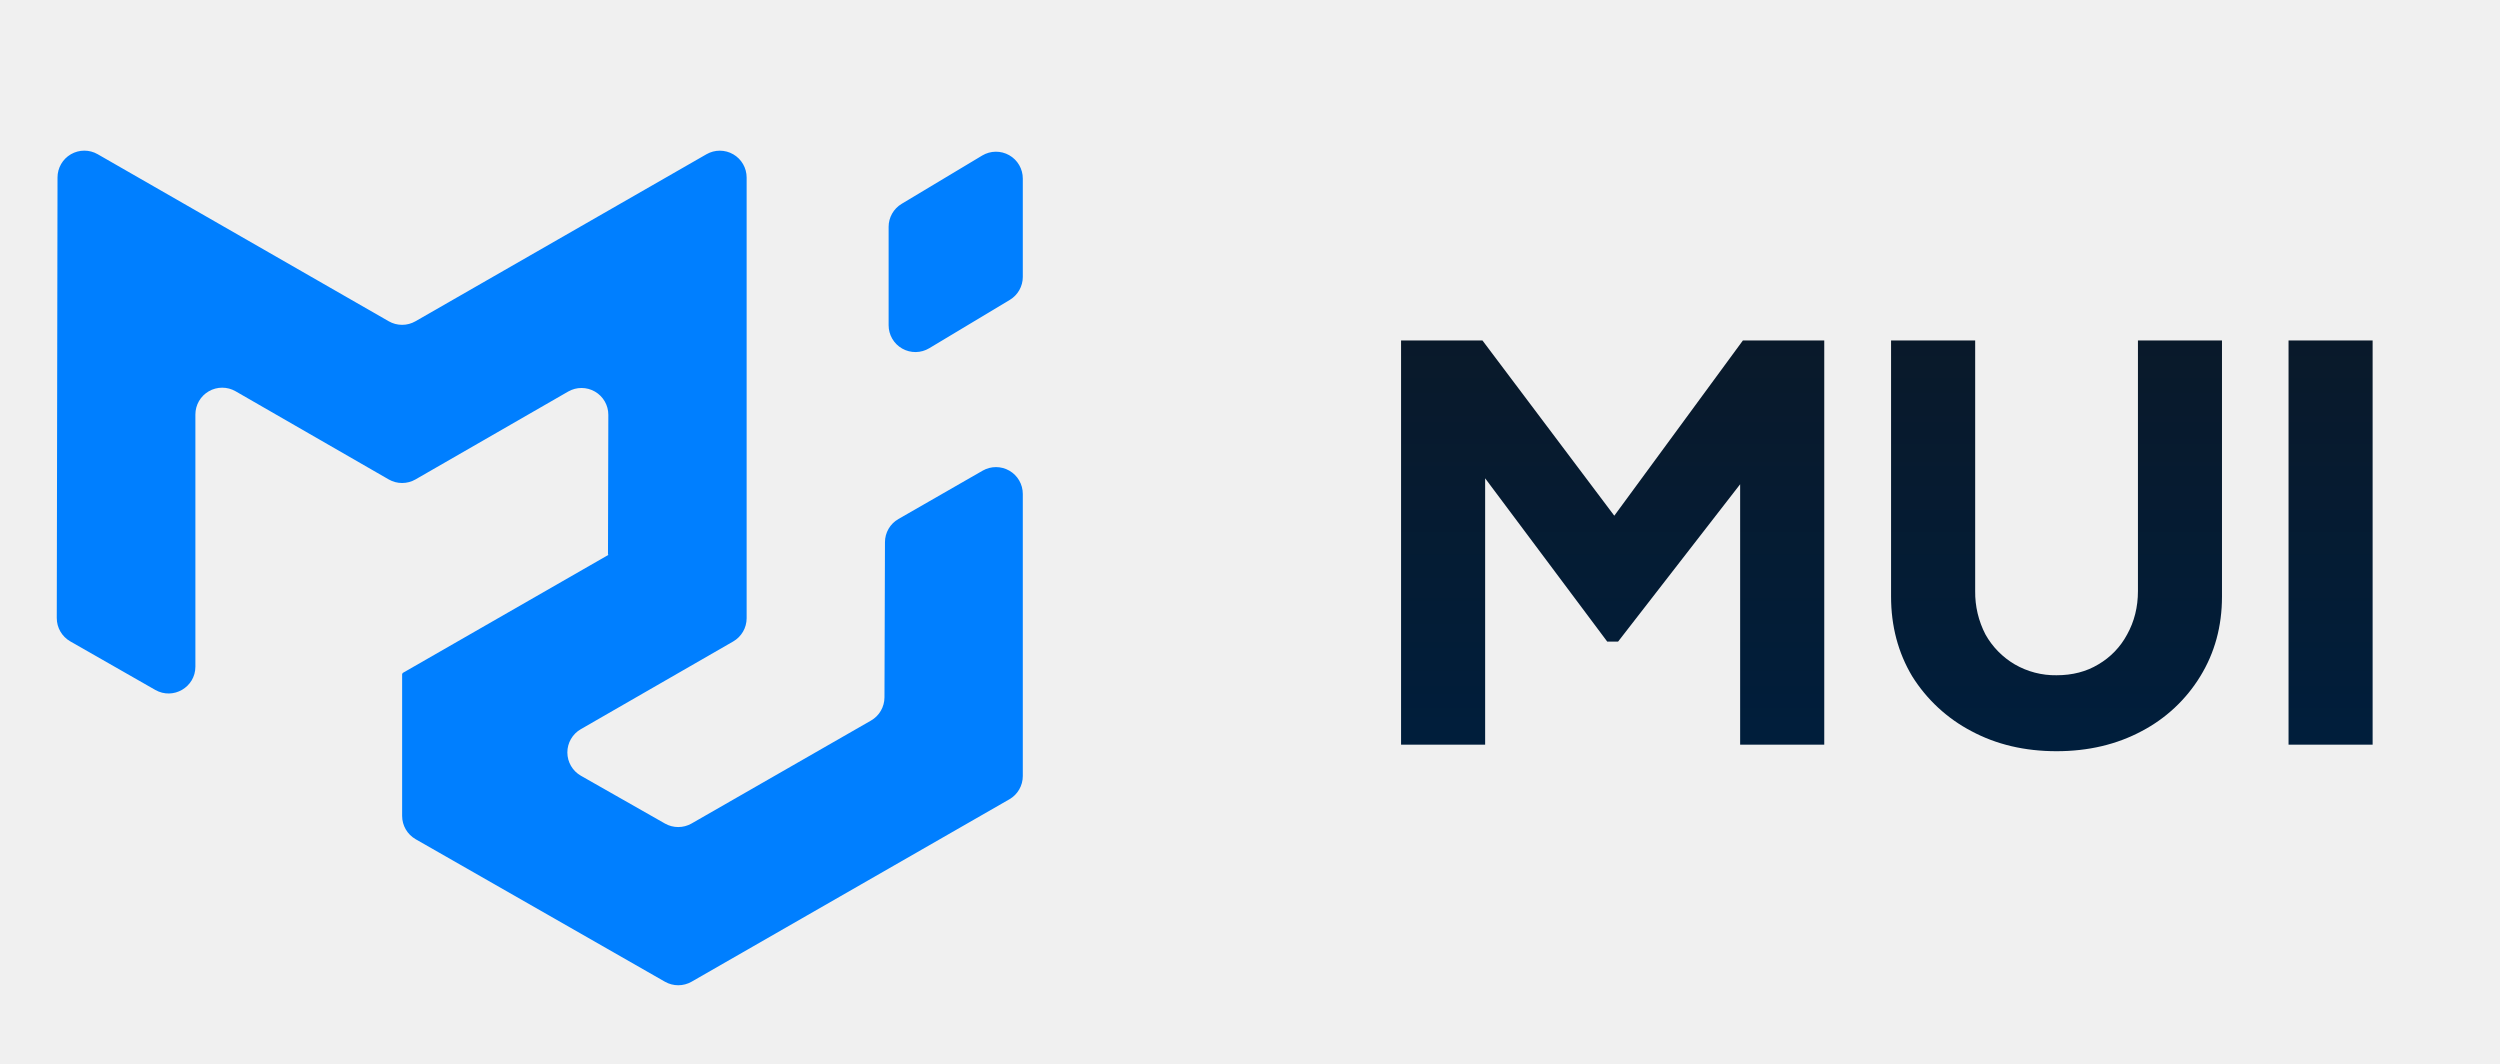
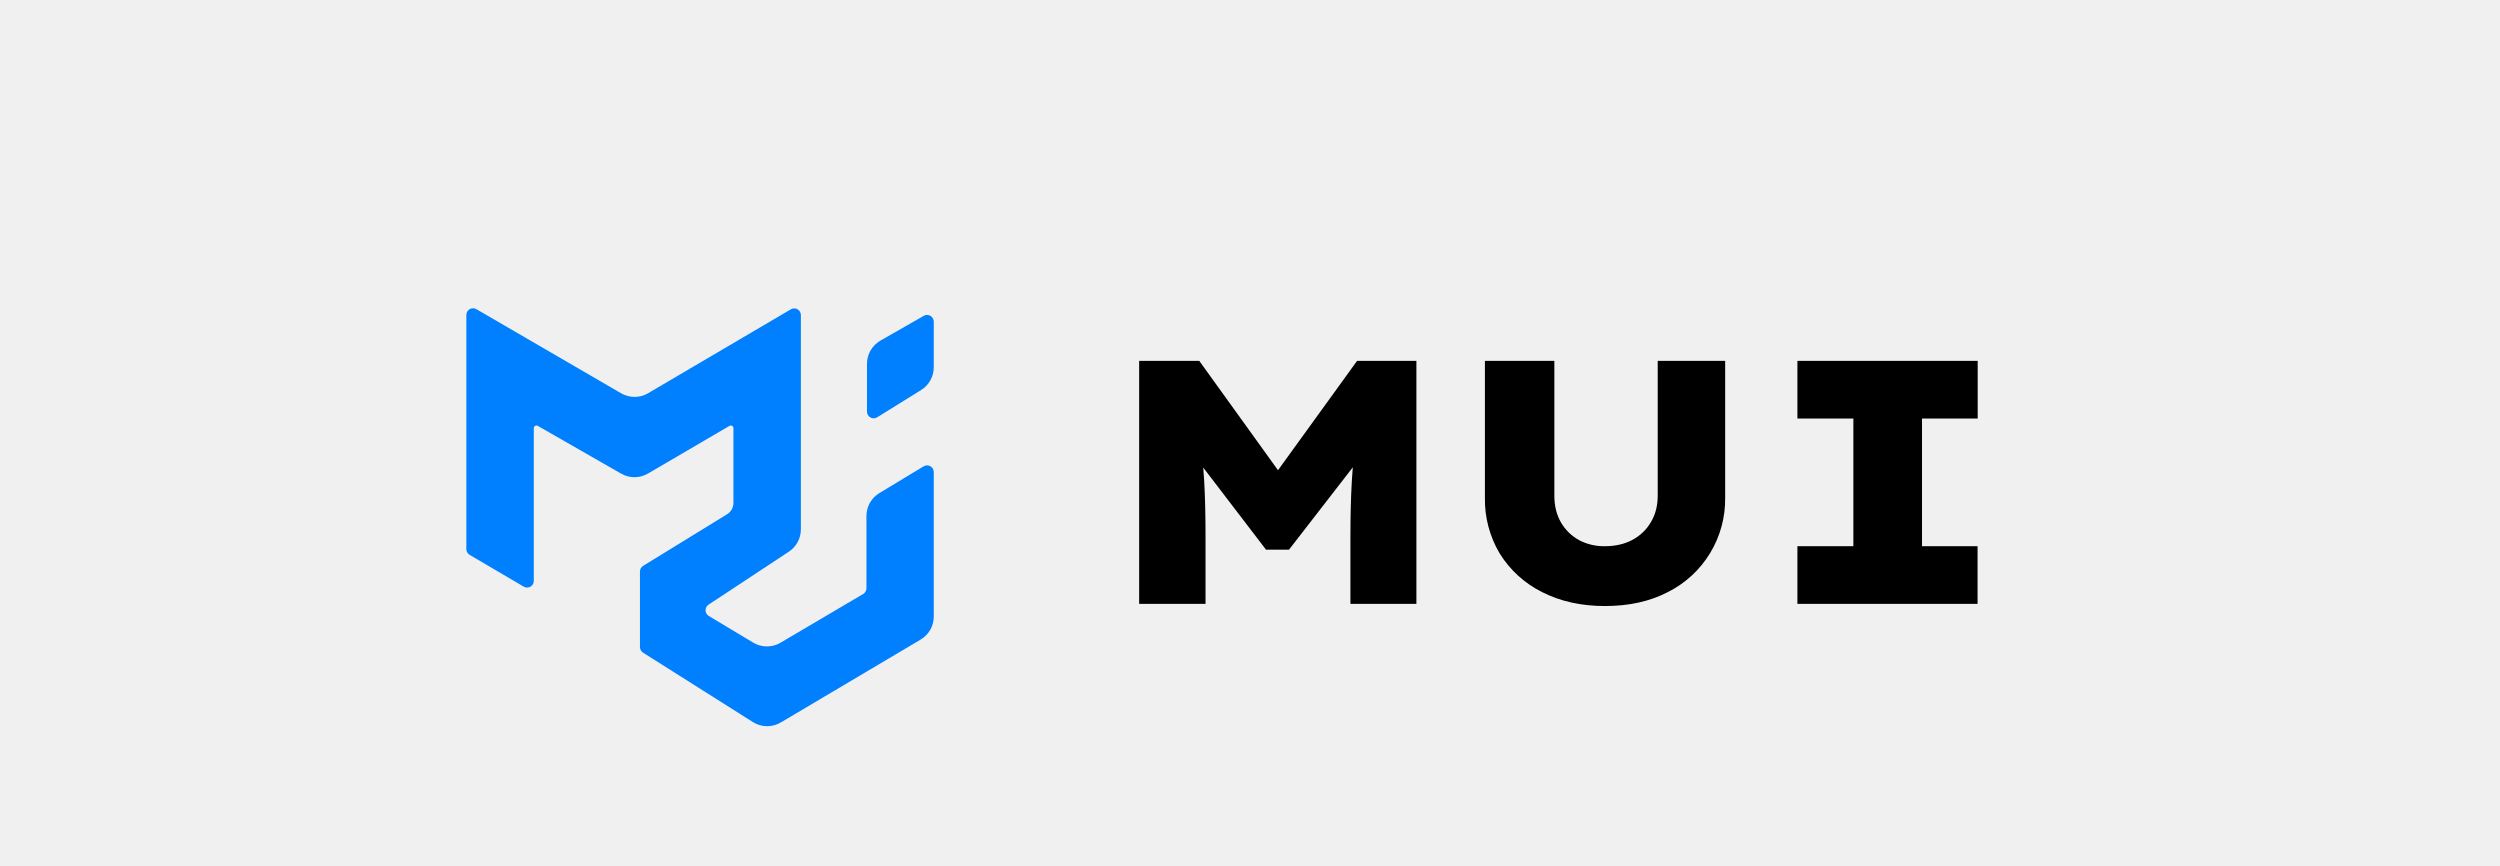
- <svg xmlns="http://www.w3.org/2000/svg" height="45" viewBox="0 0 705 300" fill="none">
-   <path fill-rule="evenodd" clip-rule="evenodd" d="M245.62 203.2a7.56 7.56 0 0 0 3.8-6.54l.14-43.76c0-2.7 1.45-5.2 3.8-6.54l23.74-13.63a7.56 7.56 0 0 1 11.33 6.56v79.56c0 2.71-1.45 5.22-3.8 6.56l-89.6 51.43a7.57 7.57 0 0 1-7.51.01l-70.32-40.2a7.57 7.57 0 0 1-3.8-6.56v-40.11c0-.05.05-.08.09-.06.04.03.1 0 .1-.05v-.05c0-.03.01-.06.04-.08l57.9-33.24c.06-.03.03-.11-.03-.11a.06.06 0 0 1-.05-.06l.1-39.34a7.56 7.56 0 0 0-11.33-6.57l-43.05 24.78a7.57 7.57 0 0 1-7.55 0l-43.18-24.86a7.56 7.56 0 0 0-11.34 6.56V188c0 5.8-6.27 9.44-11.31 6.56l-23.97-13.69a7.57 7.57 0 0 1-3.81-6.58l.21-124.25a7.56 7.56 0 0 1 11.33-6.55l82.08 47.11a7.56 7.56 0 0 0 7.53 0l82.06-47.1a7.56 7.56 0 0 1 11.33 6.56v124.29c0 2.7-1.45 5.2-3.8 6.55l-42.96 24.73a7.56 7.56 0 0 0 .03 13.13l23.7 13.48a7.57 7.57 0 0 0 7.5-.01l50.6-29.03Zm4.97-111.5a7.56 7.56 0 0 0 11.46 6.5l22.7-13.62a7.56 7.56 0 0 0 3.68-6.49V50.36a7.56 7.56 0 0 0-11.45-6.5l-22.71 13.62a7.57 7.57 0 0 0-3.68 6.5V91.7Z" fill="#007FFF" />
-   <path d="M395.1 210h23.71v-75.12l34.43 46.05h3.06l34.42-44.37V210h23.72V96.02h-22.95l-36.26 49.41-37.18-49.42H395.1V210Zm184.84 1.84c8.97 0 16.98-1.9 24.02-5.66a42.36 42.36 0 0 0 16.52-15.46c4.08-6.63 6.12-14.13 6.12-22.49V96.02H602.9v70.68c0 4.49-1.02 8.57-3.06 12.24a21.45 21.45 0 0 1-8.11 8.42c-3.37 2.04-7.3 3.06-11.78 3.06a22.8 22.8 0 0 1-11.78-3.06 22.56 22.56 0 0 1-8.26-8.42 25.81 25.81 0 0 1-2.91-12.24V96.02h-23.72v72.21c0 8.37 2 15.86 5.97 22.5a43.5 43.5 0 0 0 16.68 15.45c7.04 3.77 15.04 5.66 24.02 5.66Zm65.43-1.84h23.71V96.02h-23.71V210Z" fill="url(#a)" />
+ <svg xmlns="http://www.w3.org/2000/svg" width="520" height="180" viewBox="0 0 520 180" fill="none">
+   <g clip-path="url(#clip0_248_4903)">
+     <path d="M129.194 81.805L99.083 64.305C98.871 64.183 98.629 64.119 98.384 64.119C98.138 64.12 97.898 64.186 97.686 64.31C97.474 64.434 97.299 64.613 97.179 64.826C97.058 65.04 96.996 65.282 97 65.528V114.222C97 114.722 97.278 115.167 97.694 115.417L108.944 122.028C109.155 122.149 109.394 122.213 109.637 122.214C109.88 122.214 110.119 122.151 110.33 122.03C110.541 121.909 110.716 121.735 110.838 121.525C110.961 121.315 111.026 121.076 111.028 120.833V89.055C111.029 88.959 111.056 88.864 111.105 88.781C111.155 88.698 111.225 88.629 111.309 88.581C111.393 88.533 111.489 88.508 111.585 88.509C111.682 88.509 111.777 88.535 111.861 88.583L129.222 98.528C130.069 99.011 131.028 99.263 132.004 99.258C132.979 99.253 133.936 98.992 134.778 98.5L151.722 88.583C151.806 88.535 151.901 88.509 151.998 88.509C152.094 88.508 152.19 88.533 152.274 88.581C152.358 88.629 152.428 88.698 152.478 88.781C152.527 88.864 152.554 88.959 152.555 89.055V104.611C152.553 105.086 152.43 105.552 152.196 105.965C151.963 106.379 151.628 106.725 151.222 106.972L133.778 117.694C133.573 117.819 133.404 117.995 133.287 118.204C133.17 118.413 133.11 118.649 133.111 118.889V134.556C133.111 135.056 133.361 135.5 133.75 135.75L156.611 150.194C157.483 150.744 158.49 151.04 159.52 151.049C160.55 151.059 161.562 150.782 162.444 150.25L191.5 133.028C192.333 132.534 193.023 131.83 193.5 130.987C193.978 130.144 194.227 129.191 194.222 128.222V98.194C194.224 97.947 194.159 97.704 194.035 97.49C193.911 97.276 193.732 97.099 193.517 96.978C193.302 96.856 193.058 96.794 192.811 96.798C192.564 96.802 192.322 96.871 192.111 97L182.917 102.556C182.1 103.046 181.424 103.738 180.952 104.565C180.48 105.391 180.229 106.326 180.222 107.278V122.361C180.221 122.603 180.156 122.841 180.034 123.051C179.912 123.26 179.738 123.434 179.528 123.556L162.333 133.694C161.473 134.199 160.493 134.462 159.496 134.457C158.499 134.452 157.522 134.179 156.667 133.667L147.417 128.111C147.219 127.99 147.054 127.821 146.938 127.62C146.822 127.419 146.759 127.192 146.753 126.96C146.748 126.727 146.8 126.498 146.907 126.291C147.013 126.085 147.169 125.908 147.361 125.778L164.083 114.75C164.851 114.244 165.482 113.555 165.918 112.746C166.355 111.936 166.583 111.031 166.583 110.111V65.528C166.582 65.285 166.517 65.046 166.394 64.836C166.272 64.626 166.096 64.452 165.885 64.331C165.674 64.21 165.435 64.147 165.192 64.147C164.949 64.148 164.71 64.212 164.5 64.333L134.778 81.805C133.93 82.298 132.967 82.558 131.986 82.558C131.005 82.558 130.042 82.298 129.194 81.805Z" fill="#007FFF" />
+     <path d="M194.222 66.889V76.389C194.224 77.333 193.985 78.262 193.528 79.088C193.072 79.915 192.412 80.611 191.611 81.111L182.444 86.805C182.233 86.934 181.992 87.004 181.744 87.008C181.497 87.012 181.253 86.95 181.038 86.828C180.823 86.706 180.644 86.529 180.52 86.315C180.396 86.101 180.332 85.858 180.333 85.611V75.667C180.334 74.692 180.591 73.736 181.079 72.892C181.567 72.049 182.267 71.348 183.111 70.861L192.139 65.694C192.349 65.573 192.588 65.509 192.831 65.508C193.074 65.508 193.313 65.571 193.524 65.692C193.735 65.813 193.91 65.987 194.033 66.197C194.155 66.407 194.221 66.646 194.222 66.889Z" fill="#007FFF" />
+     <path d="M236.944 125.611V75.055H249.444L270.444 104.222L261.222 104.167L282.278 75.055H294.611V125.611H280.889V111.667C280.889 107.528 280.972 103.722 281.167 100.278C281.361 96.75 281.75 93.194 282.333 89.639L283.778 94.111L268.111 114.333H263.333L247.722 93.917L249.333 89.639C249.889 93.111 250.278 96.583 250.472 100.056C250.667 103.5 250.75 107.389 250.75 111.667V125.611H236.972H236.944ZM333.833 126.056C328.917 126.056 324.555 125.083 320.778 123.167C317.146 121.362 314.087 118.582 311.944 115.139C309.854 111.621 308.786 107.591 308.861 103.5V75.055H323.305V103.083C323.305 105.194 323.75 107.056 324.667 108.639C325.583 110.222 326.833 111.444 328.417 112.333C330.084 113.212 331.949 113.652 333.833 113.611C335.944 113.611 337.833 113.194 339.472 112.333C341.139 111.444 342.444 110.222 343.361 108.639C344.333 107.056 344.805 105.194 344.805 103.083V75.055H358.833V103.5C358.897 107.57 357.809 111.576 355.696 115.055C353.583 118.535 350.53 121.346 346.889 123.167C343.194 125.083 338.833 126.056 333.833 126.056ZM373.861 125.611V113.611H385.5V87.055H373.861V75.055H411.361V87.055H399.778V113.611H411.333V125.611H373.833H373.861Z" fill="black" />
+   </g>
  <defs>
-     <linearGradient id="a" x1="535.5" y1="88" x2="535.5" y2="212" gradientUnits="userSpaceOnUse">
-       <stop stop-color="#0A1929" />
-       <stop offset="1" stop-color="#001E3C" />
-     </linearGradient>
+     <clipPath id="clip0_248_4903">
+       <rect width="325" height="100" fill="white" transform="translate(97 52)" />
+     </clipPath>
  </defs>
</svg>
